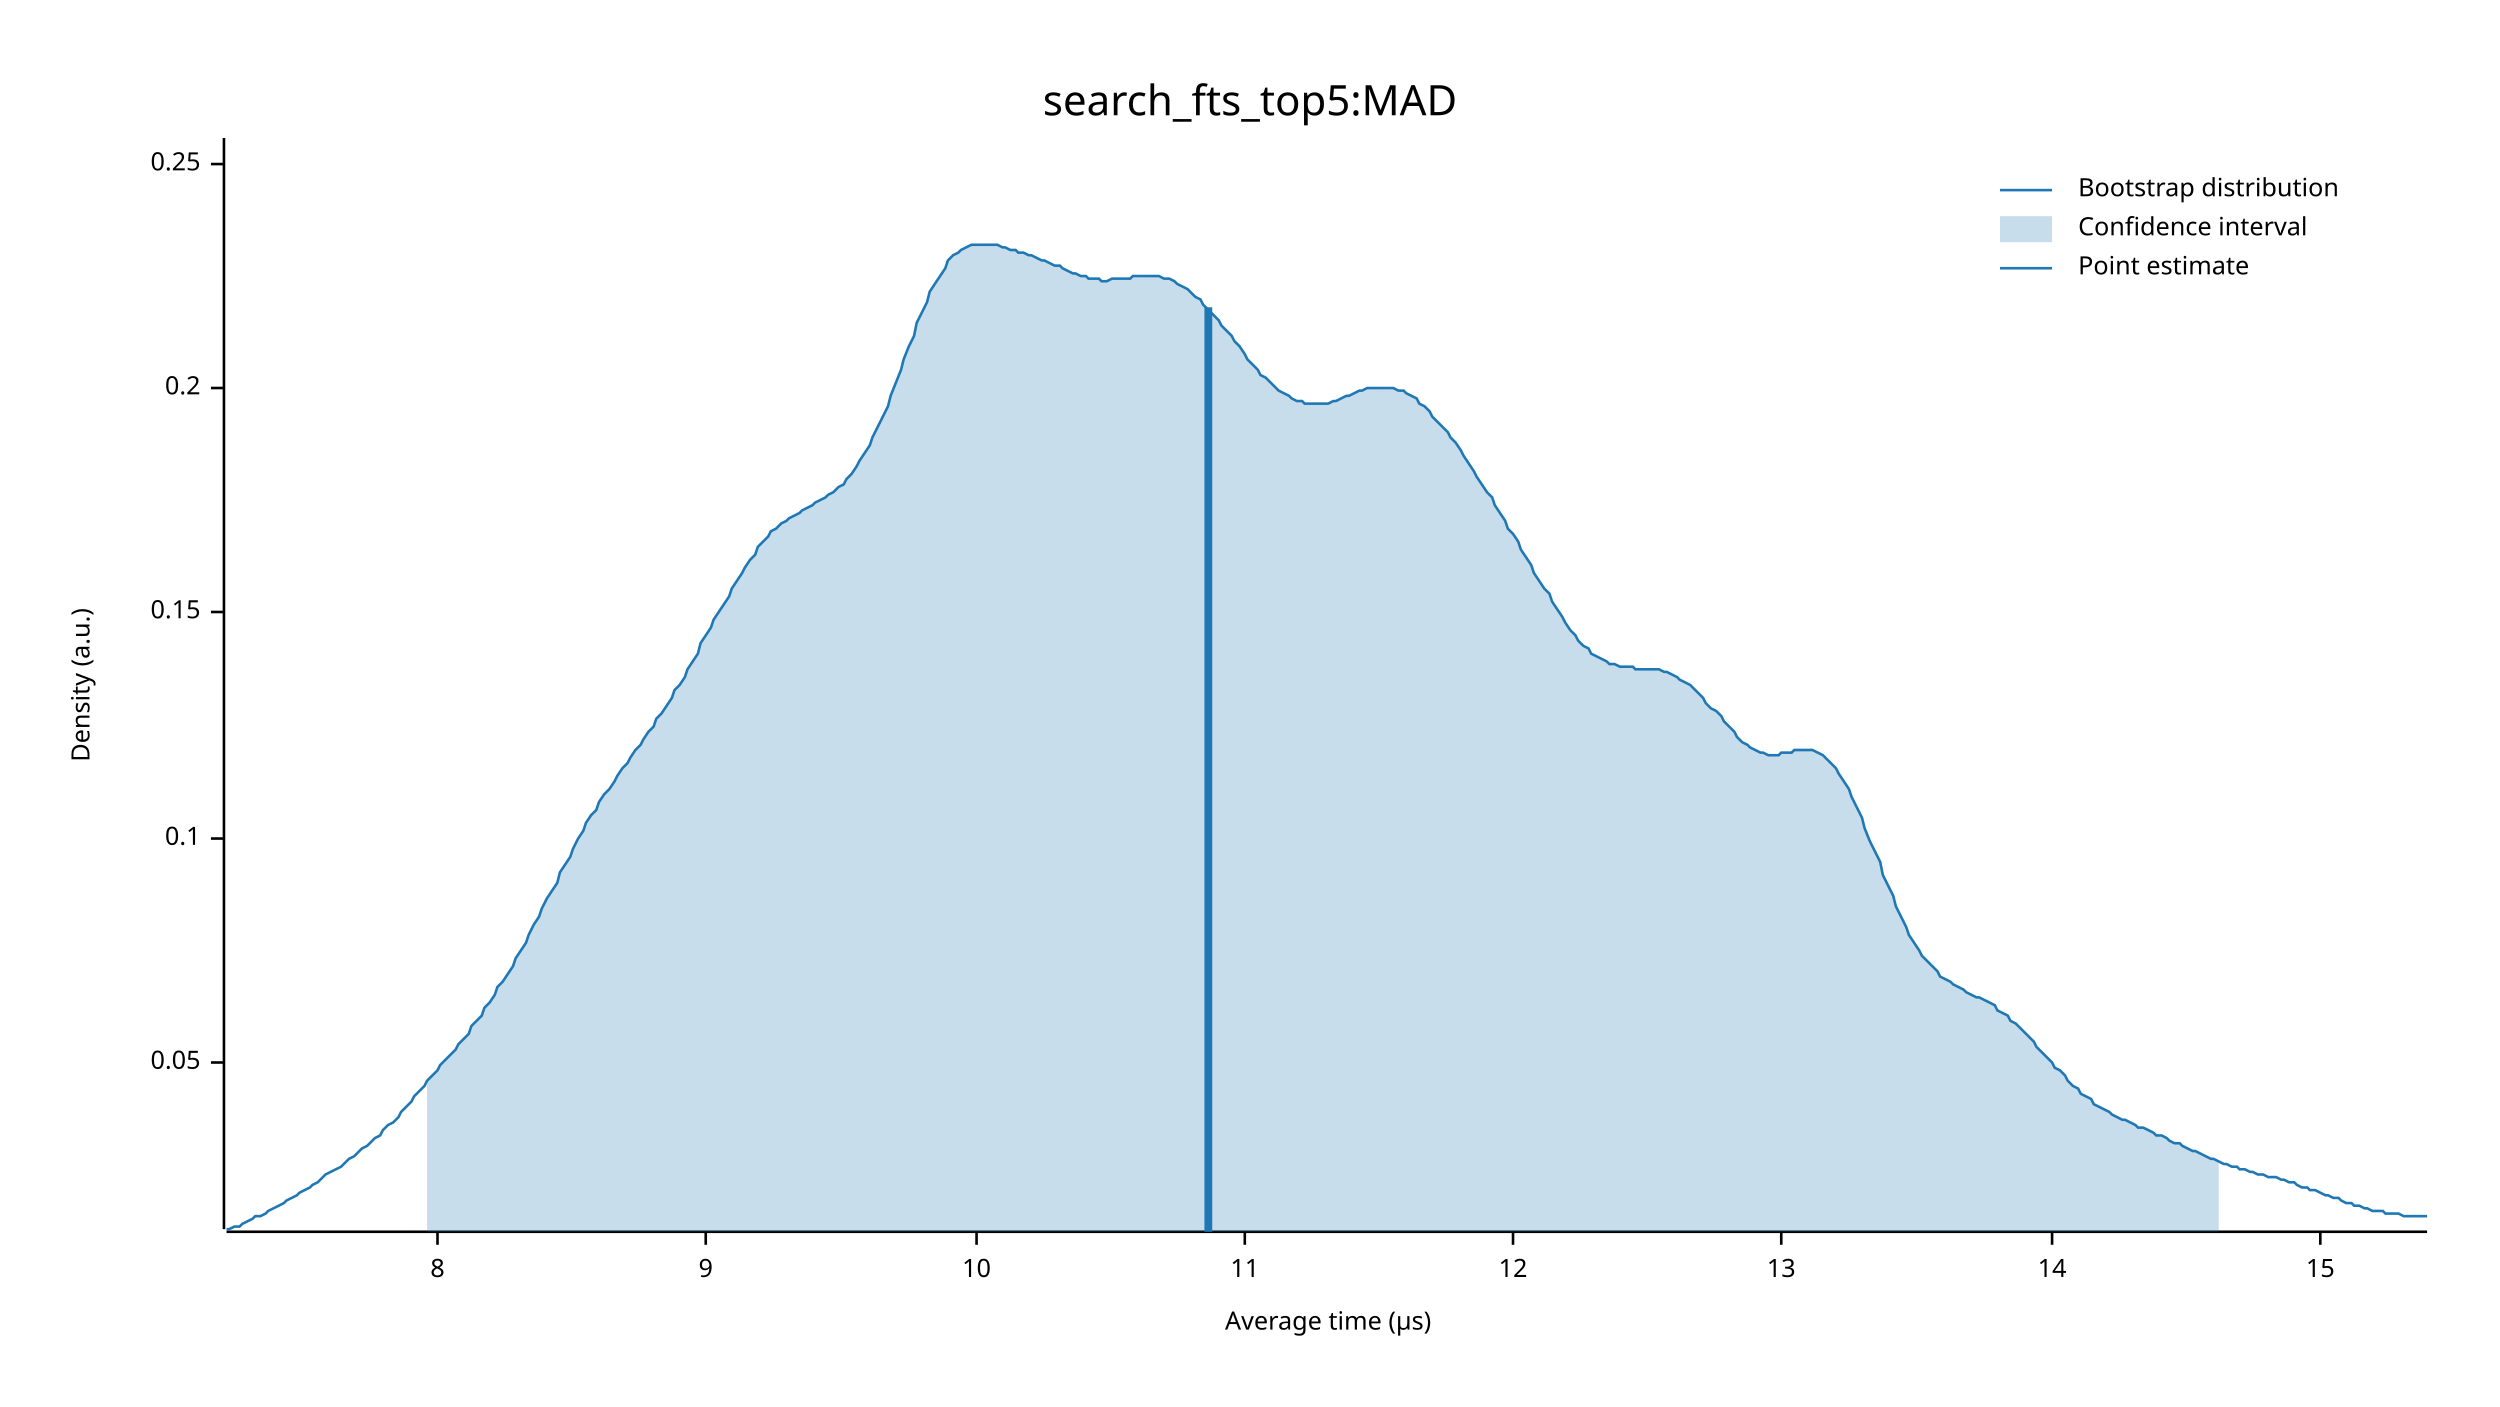
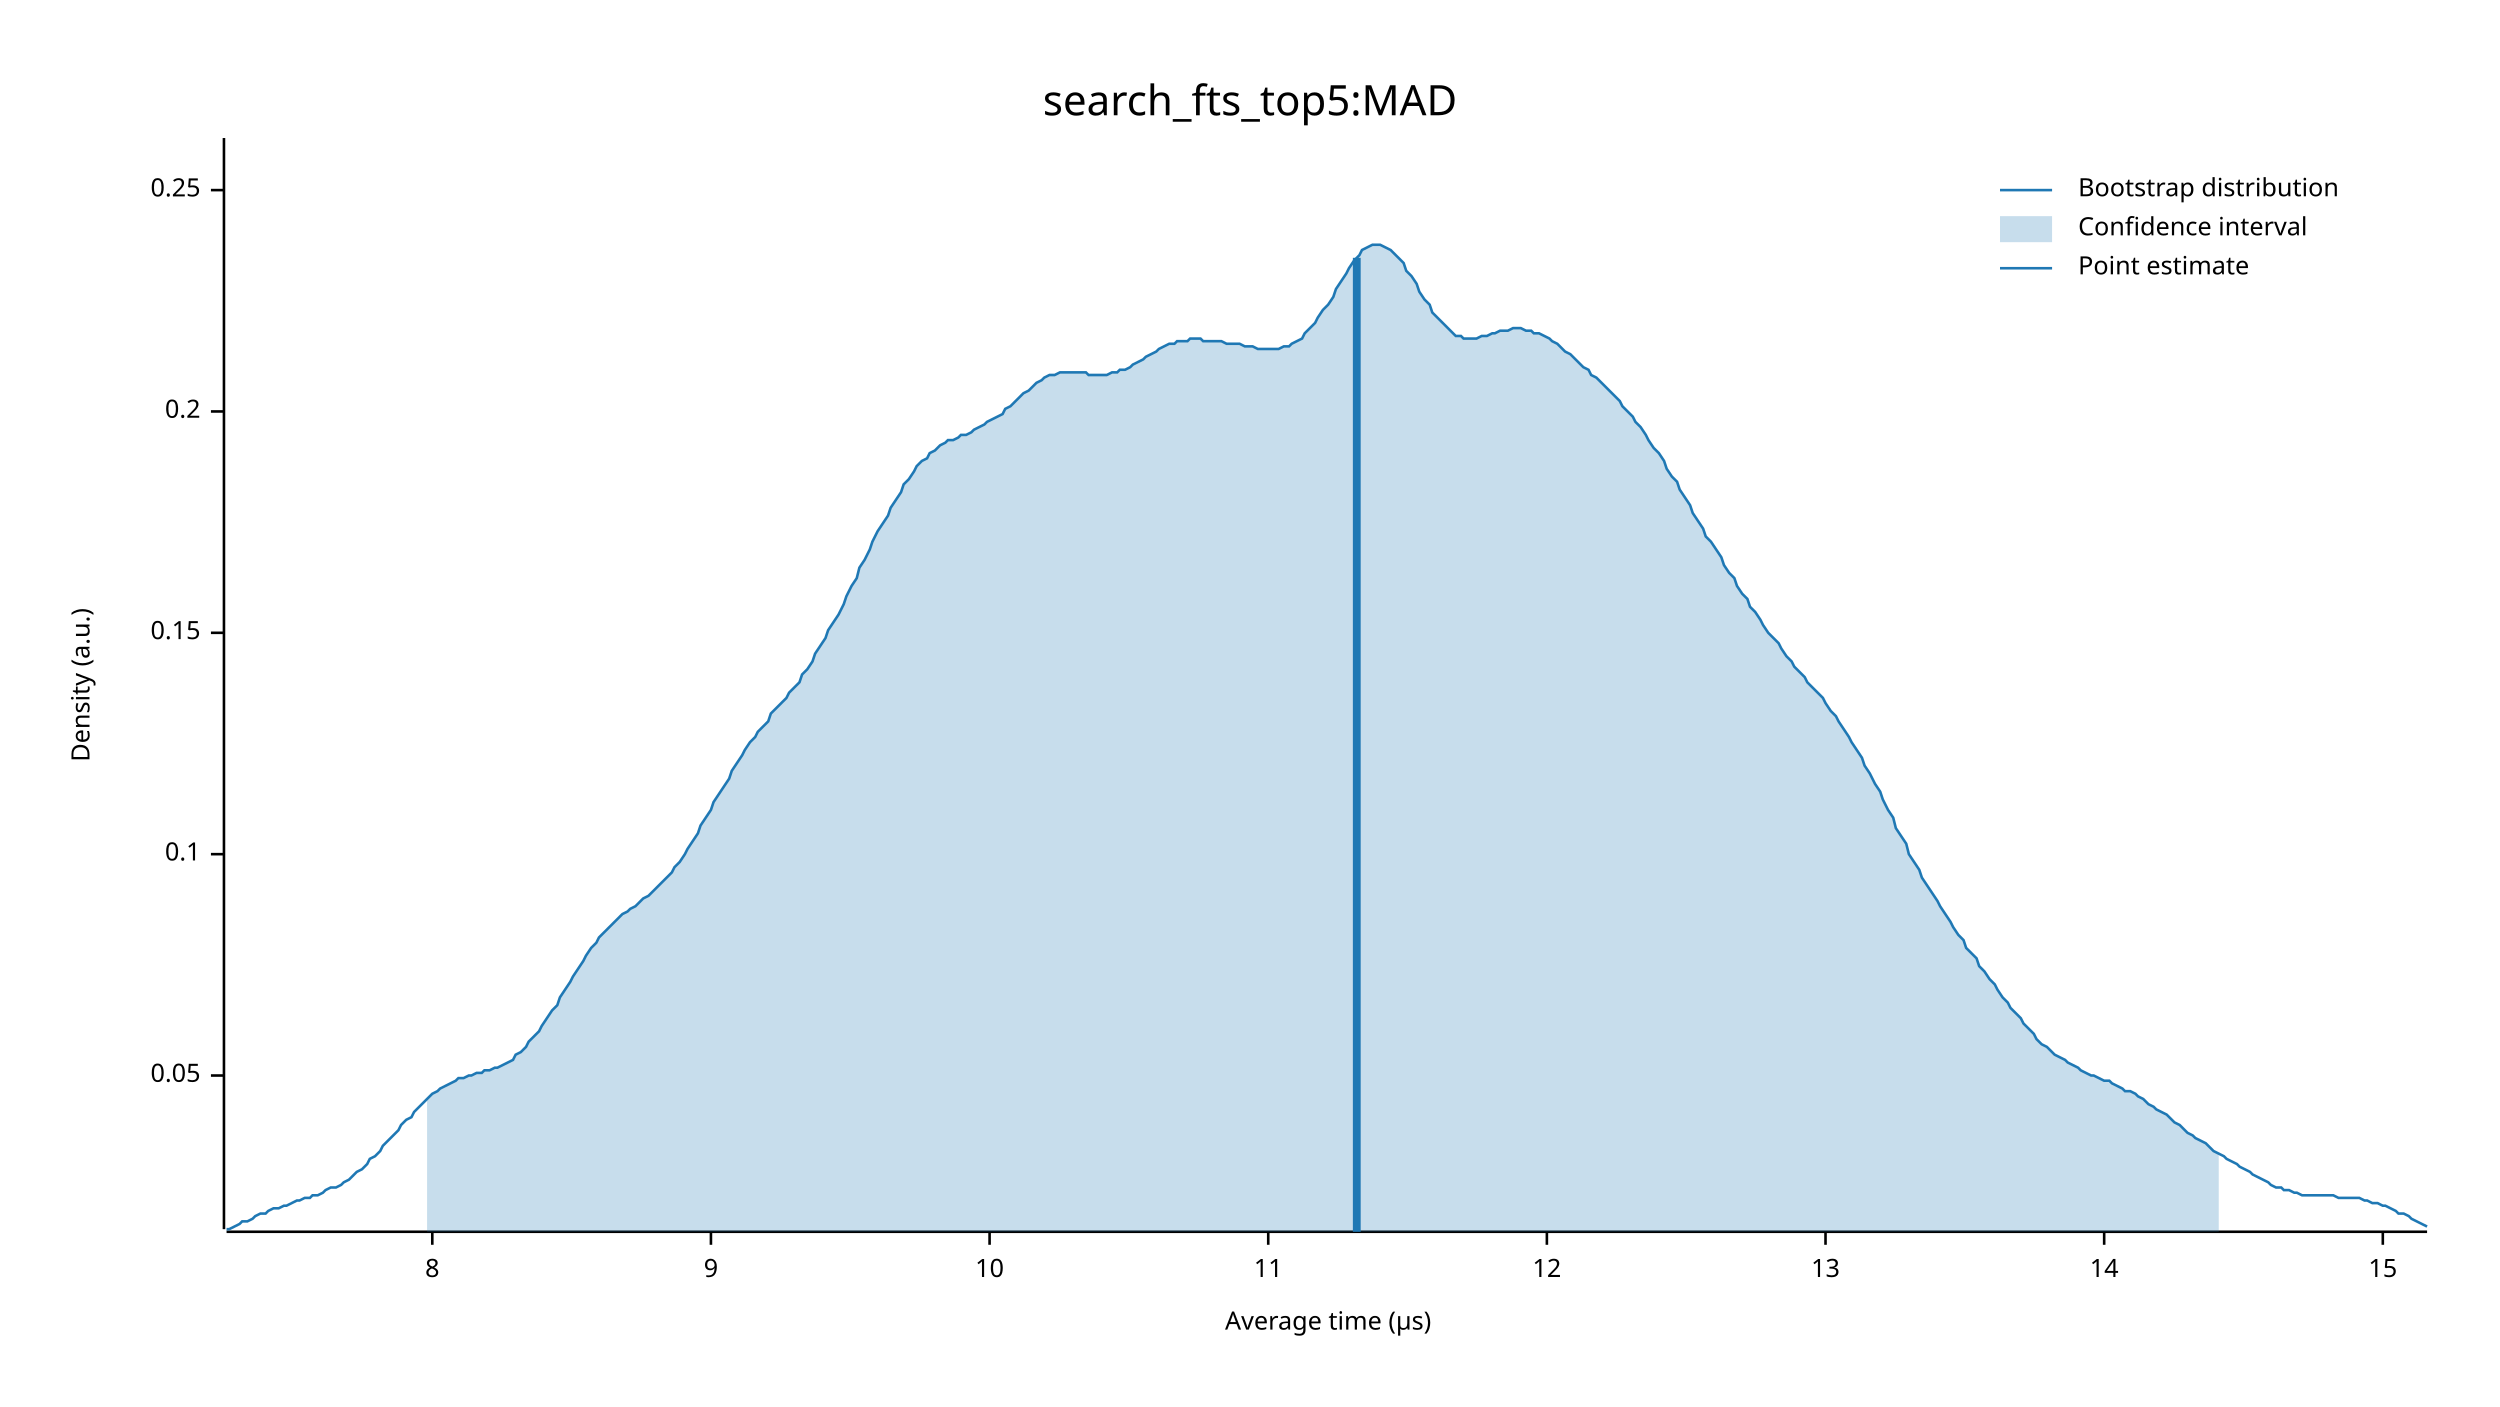
<svg xmlns="http://www.w3.org/2000/svg" width="960" height="540" viewBox="0 0 960 540">
  <text x="480" y="32" dy="0.76em" text-anchor="middle" font-family="sans-serif" font-size="16.129" opacity="1" fill="#000000">
search_fts_top5:MAD
</text>
  <text x="27" y="263" dy="0.76em" text-anchor="middle" font-family="sans-serif" font-size="9.677" opacity="1" fill="#000000" transform="rotate(270, 27, 263)">
Density (a.u.)
</text>
  <text x="510" y="513" dy="-0.5ex" text-anchor="middle" font-family="sans-serif" font-size="9.677" opacity="1" fill="#000000">
Average time (µs)
</text>
  <polyline fill="none" opacity="1" stroke="#000000" stroke-width="1" points="86,53 86,472 " />
-   <text x="77" y="408" dy="0.5ex" text-anchor="end" font-family="sans-serif" font-size="9.677" opacity="1" fill="#000000">
+   <text x="77" y="413" dy="0.5ex" text-anchor="end" font-family="sans-serif" font-size="9.677" opacity="1" fill="#000000">
0.05
</text>
-   <polyline fill="none" opacity="1" stroke="#000000" stroke-width="1" points="81,408 86,408 " />
-   <text x="77" y="322" dy="0.5ex" text-anchor="end" font-family="sans-serif" font-size="9.677" opacity="1" fill="#000000">
+   <polyline fill="none" opacity="1" stroke="#000000" stroke-width="1" points="81,413 86,413 " />
+   <text x="77" y="328" dy="0.5ex" text-anchor="end" font-family="sans-serif" font-size="9.677" opacity="1" fill="#000000">
0.1
</text>
-   <polyline fill="none" opacity="1" stroke="#000000" stroke-width="1" points="81,322 86,322 " />
-   <text x="77" y="235" dy="0.5ex" text-anchor="end" font-family="sans-serif" font-size="9.677" opacity="1" fill="#000000">
+   <polyline fill="none" opacity="1" stroke="#000000" stroke-width="1" points="81,328 86,328 " />
+   <text x="77" y="243" dy="0.5ex" text-anchor="end" font-family="sans-serif" font-size="9.677" opacity="1" fill="#000000">
0.15
</text>
-   <polyline fill="none" opacity="1" stroke="#000000" stroke-width="1" points="81,235 86,235 " />
-   <text x="77" y="149" dy="0.5ex" text-anchor="end" font-family="sans-serif" font-size="9.677" opacity="1" fill="#000000">
+   <polyline fill="none" opacity="1" stroke="#000000" stroke-width="1" points="81,243 86,243 " />
+   <text x="77" y="158" dy="0.5ex" text-anchor="end" font-family="sans-serif" font-size="9.677" opacity="1" fill="#000000">
0.2
</text>
-   <polyline fill="none" opacity="1" stroke="#000000" stroke-width="1" points="81,149 86,149 " />
-   <text x="77" y="63" dy="0.5ex" text-anchor="end" font-family="sans-serif" font-size="9.677" opacity="1" fill="#000000">
+   <polyline fill="none" opacity="1" stroke="#000000" stroke-width="1" points="81,158 86,158 " />
+   <text x="77" y="73" dy="0.5ex" text-anchor="end" font-family="sans-serif" font-size="9.677" opacity="1" fill="#000000">
0.25
</text>
-   <polyline fill="none" opacity="1" stroke="#000000" stroke-width="1" points="81,63 86,63 " />
+   <polyline fill="none" opacity="1" stroke="#000000" stroke-width="1" points="81,73 86,73 " />
  <polyline fill="none" opacity="1" stroke="#000000" stroke-width="1" points="87,473 932,473 " />
-   <text x="168" y="483" dy="0.76em" text-anchor="middle" font-family="sans-serif" font-size="9.677" opacity="1" fill="#000000">
+   <text x="166" y="483" dy="0.76em" text-anchor="middle" font-family="sans-serif" font-size="9.677" opacity="1" fill="#000000">
8
</text>
-   <polyline fill="none" opacity="1" stroke="#000000" stroke-width="1" points="168,473 168,478 " />
-   <text x="271" y="483" dy="0.76em" text-anchor="middle" font-family="sans-serif" font-size="9.677" opacity="1" fill="#000000">
+   <polyline fill="none" opacity="1" stroke="#000000" stroke-width="1" points="166,473 166,478 " />
+   <text x="273" y="483" dy="0.76em" text-anchor="middle" font-family="sans-serif" font-size="9.677" opacity="1" fill="#000000">
9
</text>
-   <polyline fill="none" opacity="1" stroke="#000000" stroke-width="1" points="271,473 271,478 " />
-   <text x="375" y="483" dy="0.76em" text-anchor="middle" font-family="sans-serif" font-size="9.677" opacity="1" fill="#000000">
+   <polyline fill="none" opacity="1" stroke="#000000" stroke-width="1" points="273,473 273,478 " />
+   <text x="380" y="483" dy="0.76em" text-anchor="middle" font-family="sans-serif" font-size="9.677" opacity="1" fill="#000000">
10
</text>
-   <polyline fill="none" opacity="1" stroke="#000000" stroke-width="1" points="375,473 375,478 " />
-   <text x="478" y="483" dy="0.76em" text-anchor="middle" font-family="sans-serif" font-size="9.677" opacity="1" fill="#000000">
+   <polyline fill="none" opacity="1" stroke="#000000" stroke-width="1" points="380,473 380,478 " />
+   <text x="487" y="483" dy="0.76em" text-anchor="middle" font-family="sans-serif" font-size="9.677" opacity="1" fill="#000000">
11
</text>
-   <polyline fill="none" opacity="1" stroke="#000000" stroke-width="1" points="478,473 478,478 " />
-   <text x="581" y="483" dy="0.76em" text-anchor="middle" font-family="sans-serif" font-size="9.677" opacity="1" fill="#000000">
+   <polyline fill="none" opacity="1" stroke="#000000" stroke-width="1" points="487,473 487,478 " />
+   <text x="594" y="483" dy="0.76em" text-anchor="middle" font-family="sans-serif" font-size="9.677" opacity="1" fill="#000000">
12
</text>
-   <polyline fill="none" opacity="1" stroke="#000000" stroke-width="1" points="581,473 581,478 " />
-   <text x="684" y="483" dy="0.76em" text-anchor="middle" font-family="sans-serif" font-size="9.677" opacity="1" fill="#000000">
+   <polyline fill="none" opacity="1" stroke="#000000" stroke-width="1" points="594,473 594,478 " />
+   <text x="701" y="483" dy="0.76em" text-anchor="middle" font-family="sans-serif" font-size="9.677" opacity="1" fill="#000000">
13
</text>
-   <polyline fill="none" opacity="1" stroke="#000000" stroke-width="1" points="684,473 684,478 " />
-   <text x="788" y="483" dy="0.76em" text-anchor="middle" font-family="sans-serif" font-size="9.677" opacity="1" fill="#000000">
+   <polyline fill="none" opacity="1" stroke="#000000" stroke-width="1" points="701,473 701,478 " />
+   <text x="808" y="483" dy="0.76em" text-anchor="middle" font-family="sans-serif" font-size="9.677" opacity="1" fill="#000000">
14
</text>
-   <polyline fill="none" opacity="1" stroke="#000000" stroke-width="1" points="788,473 788,478 " />
-   <text x="891" y="483" dy="0.76em" text-anchor="middle" font-family="sans-serif" font-size="9.677" opacity="1" fill="#000000">
+   <polyline fill="none" opacity="1" stroke="#000000" stroke-width="1" points="808,473 808,478 " />
+   <text x="915" y="483" dy="0.76em" text-anchor="middle" font-family="sans-serif" font-size="9.677" opacity="1" fill="#000000">
15
</text>
-   <polyline fill="none" opacity="1" stroke="#000000" stroke-width="1" points="891,473 891,478 " />
-   <polyline fill="none" opacity="1" stroke="#1F78B4" stroke-width="1" points="87,472 88,472 90,471 92,471 93,470 95,469 97,468 98,467 100,467 102,466 103,465 105,464 107,463 109,462 110,461 112,460 114,459 115,458 117,457 119,456 120,455 122,454 124,452 125,451 127,450 129,449 131,448 132,447 134,445 136,444 137,443 139,441 141,440 142,439 144,437 146,436 147,434 149,432 151,431 153,429 154,427 156,425 158,423 159,421 161,419 163,417 164,415 166,413 168,411 169,409 171,407 173,405 175,403 176,401 178,399 180,397 181,394 183,392 185,390 186,387 188,385 190,382 191,379 193,377 195,374 197,371 198,368 200,365 202,362 203,359 205,355 207,352 208,349 210,345 212,342 214,339 215,335 217,332 219,329 220,326 222,322 224,319 225,316 227,313 229,311 230,308 232,305 234,303 236,300 237,298 239,295 241,293 242,291 244,288 246,286 247,284 249,281 251,279 252,276 254,274 256,271 258,268 259,265 261,263 263,260 264,257 266,254 268,251 269,247 271,244 273,241 274,238 276,235 278,232 280,229 281,226 283,223 285,220 286,218 288,215 290,213 291,210 293,208 295,206 296,204 298,203 300,201 302,200 303,199 305,198 307,197 308,196 310,195 312,194 313,193 315,192 317,191 318,190 320,189 322,187 324,186 325,184 327,182 329,179 330,177 332,174 334,171 335,168 337,164 339,160 341,156 342,152 344,147 346,142 347,138 349,133 351,129 352,124 354,120 356,116 357,112 359,109 361,106 363,103 364,100 366,98 368,97 369,96 371,95 373,94 374,94 376,94 378,94 379,94 381,94 383,94 385,95 386,95 388,96 390,96 391,97 393,97 395,98 396,98 398,99 400,100 401,100 403,101 405,102 407,102 408,103 410,104 412,105 413,105 415,106 417,106 418,107 420,107 422,107 423,108 425,108 427,107 429,107 430,107 432,107 434,107 435,106 437,106 439,106 440,106 442,106 444,106 445,106 447,107 449,107 451,108 452,109 454,110 456,111 457,112 459,114 461,115 462,117 464,119 466,121 468,123 469,125 471,127 473,129 474,131 476,133 478,136 479,138 481,140 483,142 484,144 486,145 488,147 490,149 491,150 493,151 495,152 496,153 498,154 500,154 501,155 503,155 505,155 506,155 508,155 510,155 512,154 513,154 515,153 517,152 518,152 520,151 522,150 523,150 525,149 527,149 528,149 530,149 532,149 534,149 535,149 537,150 539,150 540,151 542,152 544,153 545,155 547,156 549,158 550,160 552,162 554,164 556,166 557,168 559,170 561,173 562,175 564,178 566,181 567,183 569,186 571,189 573,191 574,194 576,197 578,200 579,203 581,205 583,208 584,211 586,214 588,217 589,220 591,223 593,226 595,228 596,231 598,234 600,237 601,239 603,242 605,244 606,246 608,248 610,249 611,251 613,252 615,253 617,254 618,255 620,255 622,256 623,256 625,256 627,256 628,257 630,257 632,257 633,257 635,257 637,257 639,258 640,258 642,259 644,260 645,261 647,262 649,263 650,264 652,266 654,268 655,270 657,272 659,273 661,275 662,277 664,279 666,281 667,283 669,285 671,286 672,287 674,288 676,289 677,289 679,290 681,290 683,290 684,289 686,289 688,289 689,288 691,288 693,288 694,288 696,288 698,289 700,290 701,291 703,293 705,295 706,297 708,300 710,303 711,306 713,310 715,314 716,318 718,323 720,327 722,331 723,336 725,340 727,344 728,348 730,352 732,356 733,359 735,362 737,365 738,367 740,369 742,371 744,373 745,375 747,376 749,377 750,378 752,379 754,380 755,381 757,382 759,383 760,383 762,384 764,385 766,386 767,388 769,389 771,390 772,392 774,393 776,395 777,396 779,398 781,400 782,402 784,404 786,406 788,408 789,410 791,411 793,413 794,415 796,417 798,418 799,420 801,421 803,422 804,424 806,425 808,426 810,427 811,428 813,429 815,430 816,430 818,431 820,432 821,433 823,433 825,434 827,435 828,436 830,436 832,437 833,438 835,439 837,439 838,440 840,441 842,442 843,442 845,443 847,444 849,445 850,445 852,446 854,447 855,447 857,448 859,448 860,449 862,449 864,450 865,450 867,451 869,451 871,452 872,452 874,452 876,453 877,453 879,454 881,454 882,455 884,456 886,456 887,457 889,457 891,458 893,459 894,459 896,460 898,460 899,461 901,462 903,462 904,463 906,463 908,464 909,464 911,465 913,465 915,465 916,466 918,466 920,466 921,466 923,467 925,467 926,467 928,467 930,467 932,467 " />
-   <polygon opacity="0.25" fill="#1F78B4" points="164,415 166,413 168,411 169,409 171,407 173,405 175,403 176,401 178,399 180,397 181,394 183,392 185,390 186,387 188,385 190,382 191,379 193,377 195,374 197,371 198,368 200,365 202,362 203,359 205,355 207,352 208,349 210,345 212,342 214,339 215,335 217,332 219,329 220,326 222,322 224,319 225,316 227,313 229,311 230,308 232,305 234,303 236,300 237,298 239,295 241,293 242,291 244,288 246,286 247,284 249,281 251,279 252,276 254,274 256,271 258,268 259,265 261,263 263,260 264,257 266,254 268,251 269,247 271,244 273,241 274,238 276,235 278,232 280,229 281,226 283,223 285,220 286,218 288,215 290,213 291,210 293,208 295,206 296,204 298,203 300,201 302,200 303,199 305,198 307,197 308,196 310,195 312,194 313,193 315,192 317,191 318,190 320,189 322,187 324,186 325,184 327,182 329,179 330,177 332,174 334,171 335,168 337,164 339,160 341,156 342,152 344,147 346,142 347,138 349,133 351,129 352,124 354,120 356,116 357,112 359,109 361,106 363,103 364,100 366,98 368,97 369,96 371,95 373,94 374,94 376,94 378,94 379,94 381,94 383,94 385,95 386,95 388,96 390,96 391,97 393,97 395,98 396,98 398,99 400,100 401,100 403,101 405,102 407,102 408,103 410,104 412,105 413,105 415,106 417,106 418,107 420,107 422,107 423,108 425,108 427,107 429,107 430,107 432,107 434,107 435,106 437,106 439,106 440,106 442,106 444,106 445,106 447,107 449,107 451,108 452,109 454,110 456,111 457,112 459,114 461,115 462,117 464,119 466,121 468,123 469,125 471,127 473,129 474,131 476,133 478,136 479,138 481,140 483,142 484,144 486,145 488,147 490,149 491,150 493,151 495,152 496,153 498,154 500,154 501,155 503,155 505,155 506,155 508,155 510,155 512,154 513,154 515,153 517,152 518,152 520,151 522,150 523,150 525,149 527,149 528,149 530,149 532,149 534,149 535,149 537,150 539,150 540,151 542,152 544,153 545,155 547,156 549,158 550,160 552,162 554,164 556,166 557,168 559,170 561,173 562,175 564,178 566,181 567,183 569,186 571,189 573,191 574,194 576,197 578,200 579,203 581,205 583,208 584,211 586,214 588,217 589,220 591,223 593,226 595,228 596,231 598,234 600,237 601,239 603,242 605,244 606,246 608,248 610,249 611,251 613,252 615,253 617,254 618,255 620,255 622,256 623,256 625,256 627,256 628,257 630,257 632,257 633,257 635,257 637,257 639,258 640,258 642,259 644,260 645,261 647,262 649,263 650,264 652,266 654,268 655,270 657,272 659,273 661,275 662,277 664,279 666,281 667,283 669,285 671,286 672,287 674,288 676,289 677,289 679,290 681,290 683,290 684,289 686,289 688,289 689,288 691,288 693,288 694,288 696,288 698,289 700,290 701,291 703,293 705,295 706,297 708,300 710,303 711,306 713,310 715,314 716,318 718,323 720,327 722,331 723,336 725,340 727,344 728,348 730,352 732,356 733,359 735,362 737,365 738,367 740,369 742,371 744,373 745,375 747,376 749,377 750,378 752,379 754,380 755,381 757,382 759,383 760,383 762,384 764,385 766,386 767,388 769,389 771,390 772,392 774,393 776,395 777,396 779,398 781,400 782,402 784,404 786,406 788,408 789,410 791,411 793,413 794,415 796,417 798,418 799,420 801,421 803,422 804,424 806,425 808,426 810,427 811,428 813,429 815,430 816,430 818,431 820,432 821,433 823,433 825,434 827,435 828,436 830,436 832,437 833,438 835,439 837,439 838,440 840,441 842,442 843,442 845,443 847,444 849,445 850,445 852,446 852,473 164,473 " />
-   <polyline fill="none" opacity="1" stroke="#1F78B4" stroke-width="3" points="464,473 464,118 " />
+   <polyline fill="none" opacity="1" stroke="#000000" stroke-width="1" points="915,473 915,478 " />
+   <polyline fill="none" opacity="1" stroke="#1F78B4" stroke-width="1" points="87,472 88,472 90,471 92,470 93,469 95,469 97,468 98,467 100,466 102,466 103,465 105,464 107,464 109,463 110,463 112,462 114,461 115,461 117,460 119,460 120,459 122,459 124,458 125,457 127,456 129,456 131,455 132,454 134,453 136,451 137,450 139,449 141,447 142,445 144,444 146,442 147,440 149,438 151,436 153,434 154,432 156,430 158,429 159,427 161,425 163,423 164,422 166,420 168,419 169,418 171,417 173,416 175,415 176,414 178,414 180,413 181,413 183,412 185,412 186,411 188,411 190,410 191,410 193,409 195,408 197,407 198,405 200,404 202,402 203,400 205,398 207,396 208,394 210,391 212,388 214,386 215,383 217,380 219,377 220,375 222,372 224,369 225,367 227,364 229,362 230,360 232,358 234,356 236,354 237,353 239,351 241,350 242,349 244,348 246,346 247,345 249,344 251,342 252,341 254,339 256,337 258,335 259,333 261,331 263,328 264,326 266,323 268,320 269,317 271,314 273,311 274,308 276,305 278,302 280,299 281,296 283,293 285,290 286,288 288,285 290,283 291,281 293,279 295,277 296,274 298,272 300,270 302,268 303,266 305,264 307,262 308,259 310,257 312,254 313,251 315,248 317,245 318,242 320,239 322,236 324,232 325,229 327,225 329,222 330,218 332,215 334,211 335,208 337,204 339,201 341,198 342,195 344,192 346,189 347,186 349,184 351,181 352,179 354,177 356,176 357,174 359,173 361,171 363,170 364,169 366,169 368,168 369,167 371,167 373,166 374,165 376,164 378,163 379,162 381,161 383,160 385,159 386,157 388,156 390,154 391,153 393,151 395,150 396,149 398,147 400,146 401,145 403,144 405,144 407,143 408,143 410,143 412,143 413,143 415,143 417,143 418,144 420,144 422,144 423,144 425,144 427,143 429,143 430,142 432,142 434,141 435,140 437,139 439,138 440,137 442,136 444,135 445,134 447,133 449,132 451,132 452,131 454,131 456,131 457,130 459,130 461,130 462,131 464,131 466,131 468,131 469,131 471,132 473,132 474,132 476,132 478,133 479,133 481,133 483,134 484,134 486,134 488,134 490,134 491,134 493,133 495,133 496,132 498,131 500,130 501,128 503,126 505,124 506,122 508,119 510,117 512,114 513,111 515,108 517,105 518,103 520,100 522,98 523,96 525,95 527,94 528,94 530,94 532,95 534,96 535,97 537,99 539,101 540,104 542,106 544,109 545,112 547,115 549,117 550,120 552,122 554,124 556,126 557,127 559,129 561,129 562,130 564,130 566,130 567,130 569,129 571,129 573,128 574,128 576,127 578,127 579,127 581,126 583,126 584,126 586,127 588,127 589,128 591,128 593,129 595,130 596,131 598,132 600,134 601,135 603,136 605,138 606,139 608,141 610,142 611,144 613,145 615,147 617,149 618,150 620,152 622,154 623,156 625,158 627,160 628,162 630,164 632,167 633,169 635,172 637,174 639,177 640,180 642,183 644,185 645,188 647,191 649,194 650,197 652,200 654,203 655,206 657,208 659,211 661,214 662,217 664,220 666,222 667,225 669,228 671,230 672,233 674,235 676,238 677,240 679,243 681,245 683,247 684,249 686,252 688,254 689,256 691,258 693,260 694,262 696,264 698,266 700,268 701,270 703,273 705,275 706,277 708,280 710,283 711,285 713,288 715,291 716,294 718,297 720,301 722,304 723,307 725,311 727,314 728,318 730,321 732,324 733,328 735,331 737,334 738,337 740,340 742,343 744,346 745,348 747,351 749,354 750,356 752,359 754,361 755,364 757,366 759,368 760,371 762,373 764,376 766,378 767,380 769,383 771,385 772,387 774,389 776,391 777,393 779,395 781,397 782,399 784,401 786,402 788,404 789,405 791,406 793,407 794,408 796,409 798,410 799,411 801,412 803,413 804,413 806,414 808,415 810,415 811,416 813,417 815,418 816,419 818,419 820,420 821,421 823,422 825,424 827,425 828,426 830,427 832,428 833,429 835,431 837,432 838,433 840,435 842,436 843,437 845,438 847,439 849,441 850,442 852,443 854,444 855,445 857,446 859,447 860,448 862,449 864,450 865,451 867,452 869,453 871,454 872,455 874,456 876,456 877,457 879,457 881,458 882,458 884,459 886,459 887,459 889,459 891,459 893,459 894,459 896,459 898,460 899,460 901,460 903,460 904,460 906,460 908,461 909,461 911,462 913,462 915,463 916,463 918,464 920,465 921,466 923,466 925,467 926,468 928,469 930,470 932,471 " />
+   <polygon opacity="0.25" fill="#1F78B4" points="164,422 166,420 168,419 169,418 171,417 173,416 175,415 176,414 178,414 180,413 181,413 183,412 185,412 186,411 188,411 190,410 191,410 193,409 195,408 197,407 198,405 200,404 202,402 203,400 205,398 207,396 208,394 210,391 212,388 214,386 215,383 217,380 219,377 220,375 222,372 224,369 225,367 227,364 229,362 230,360 232,358 234,356 236,354 237,353 239,351 241,350 242,349 244,348 246,346 247,345 249,344 251,342 252,341 254,339 256,337 258,335 259,333 261,331 263,328 264,326 266,323 268,320 269,317 271,314 273,311 274,308 276,305 278,302 280,299 281,296 283,293 285,290 286,288 288,285 290,283 291,281 293,279 295,277 296,274 298,272 300,270 302,268 303,266 305,264 307,262 308,259 310,257 312,254 313,251 315,248 317,245 318,242 320,239 322,236 324,232 325,229 327,225 329,222 330,218 332,215 334,211 335,208 337,204 339,201 341,198 342,195 344,192 346,189 347,186 349,184 351,181 352,179 354,177 356,176 357,174 359,173 361,171 363,170 364,169 366,169 368,168 369,167 371,167 373,166 374,165 376,164 378,163 379,162 381,161 383,160 385,159 386,157 388,156 390,154 391,153 393,151 395,150 396,149 398,147 400,146 401,145 403,144 405,144 407,143 408,143 410,143 412,143 413,143 415,143 417,143 418,144 420,144 422,144 423,144 425,144 427,143 429,143 430,142 432,142 434,141 435,140 437,139 439,138 440,137 442,136 444,135 445,134 447,133 449,132 451,132 452,131 454,131 456,131 457,130 459,130 461,130 462,131 464,131 466,131 468,131 469,131 471,132 473,132 474,132 476,132 478,133 479,133 481,133 483,134 484,134 486,134 488,134 490,134 491,134 493,133 495,133 496,132 498,131 500,130 501,128 503,126 505,124 506,122 508,119 510,117 512,114 513,111 515,108 517,105 518,103 520,100 522,98 523,96 525,95 527,94 528,94 530,94 532,95 534,96 535,97 537,99 539,101 540,104 542,106 544,109 545,112 547,115 549,117 550,120 552,122 554,124 556,126 557,127 559,129 561,129 562,130 564,130 566,130 567,130 569,129 571,129 573,128 574,128 576,127 578,127 579,127 581,126 583,126 584,126 586,127 588,127 589,128 591,128 593,129 595,130 596,131 598,132 600,134 601,135 603,136 605,138 606,139 608,141 610,142 611,144 613,145 615,147 617,149 618,150 620,152 622,154 623,156 625,158 627,160 628,162 630,164 632,167 633,169 635,172 637,174 639,177 640,180 642,183 644,185 645,188 647,191 649,194 650,197 652,200 654,203 655,206 657,208 659,211 661,214 662,217 664,220 666,222 667,225 669,228 671,230 672,233 674,235 676,238 677,240 679,243 681,245 683,247 684,249 686,252 688,254 689,256 691,258 693,260 694,262 696,264 698,266 700,268 701,270 703,273 705,275 706,277 708,280 710,283 711,285 713,288 715,291 716,294 718,297 720,301 722,304 723,307 725,311 727,314 728,318 730,321 732,324 733,328 735,331 737,334 738,337 740,340 742,343 744,346 745,348 747,351 749,354 750,356 752,359 754,361 755,364 757,366 759,368 760,371 762,373 764,376 766,378 767,380 769,383 771,385 772,387 774,389 776,391 777,393 779,395 781,397 782,399 784,401 786,402 788,404 789,405 791,406 793,407 794,408 796,409 798,410 799,411 801,412 803,413 804,413 806,414 808,415 810,415 811,416 813,417 815,418 816,419 818,419 820,420 821,421 823,422 825,424 827,425 828,426 830,427 832,428 833,429 835,431 837,432 838,433 840,435 842,436 843,437 845,438 847,439 849,441 850,442 852,443 852,473 164,473 " />
+   <polyline fill="none" opacity="1" stroke="#1F78B4" stroke-width="3" points="521,473 521,99 " />
  <text x="798" y="68" dy="0.76em" text-anchor="start" font-family="sans-serif" font-size="9.677" opacity="1" fill="#000000">
Bootstrap distribution
</text>
  <text x="798" y="83" dy="0.76em" text-anchor="start" font-family="sans-serif" font-size="9.677" opacity="1" fill="#000000">
Confidence interval
</text>
  <text x="798" y="98" dy="0.76em" text-anchor="start" font-family="sans-serif" font-size="9.677" opacity="1" fill="#000000">
Point estimate
</text>
  <polyline fill="none" opacity="1" stroke="#1F78B4" stroke-width="1" points="768,73 788,73 " />
  <rect x="768" y="83" width="20" height="10" opacity="0.25" fill="#1F78B4" stroke="none" />
  <polyline fill="none" opacity="1" stroke="#1F78B4" stroke-width="1" points="768,103 788,103 " />
</svg>
